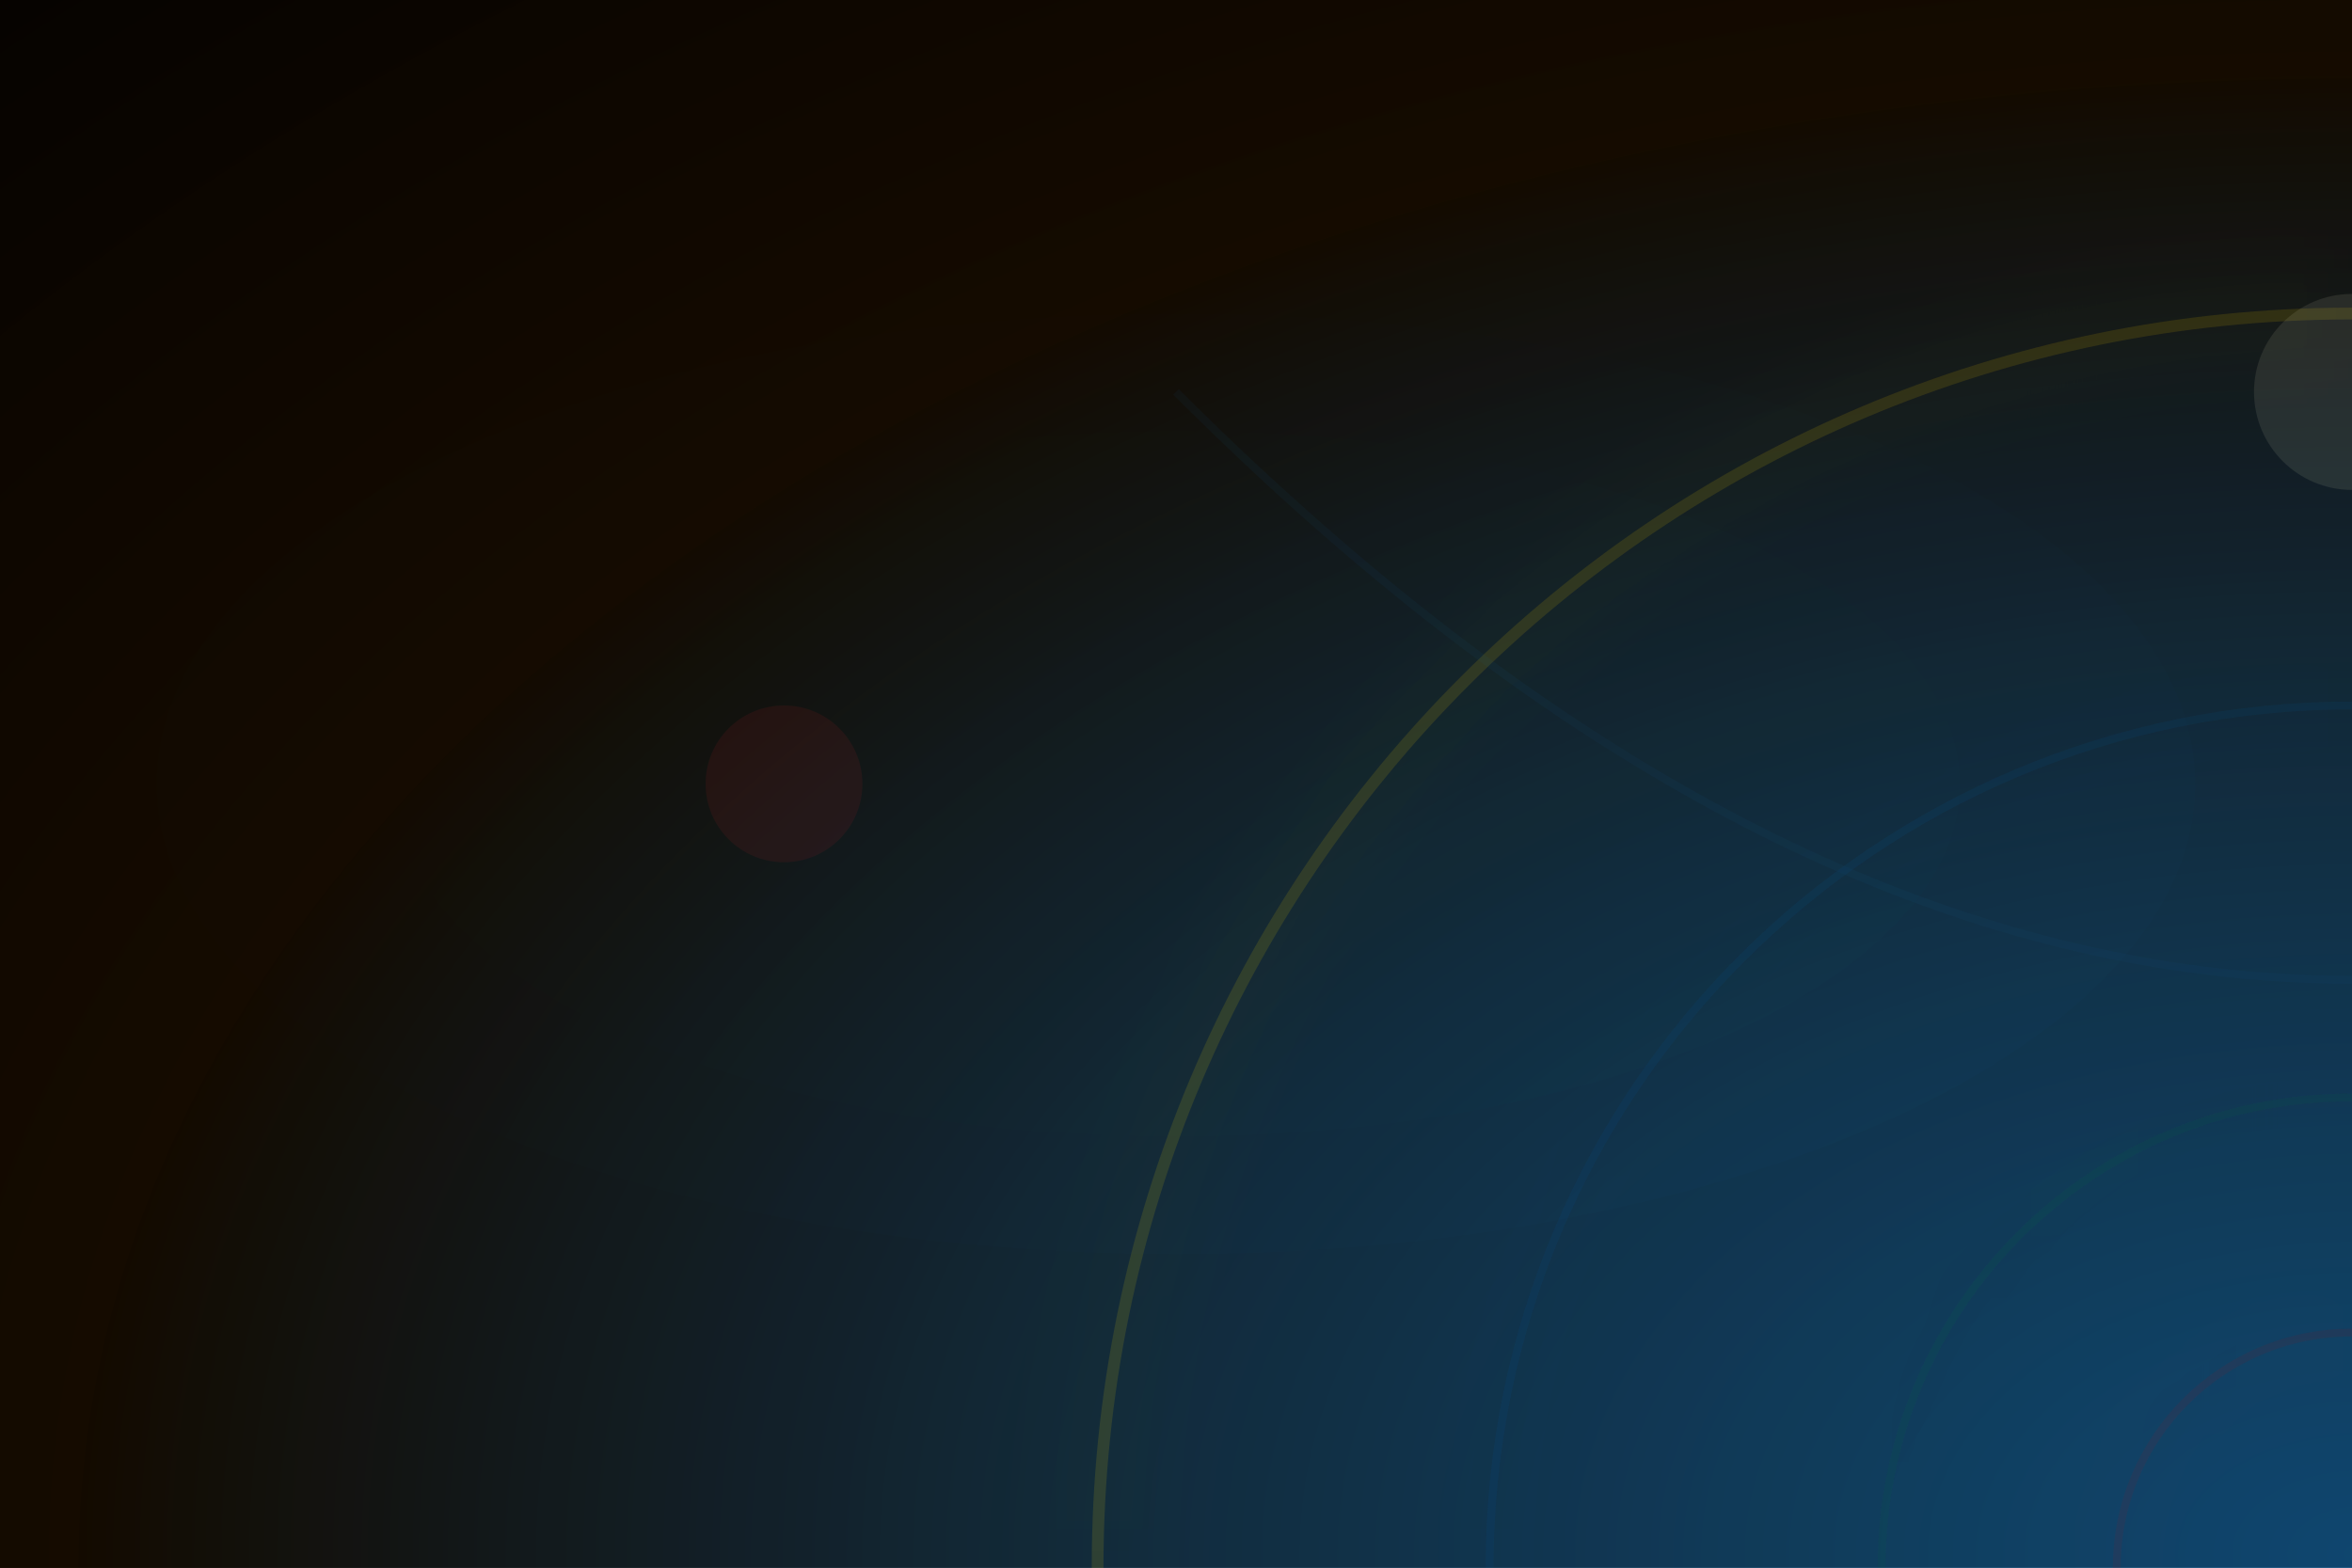
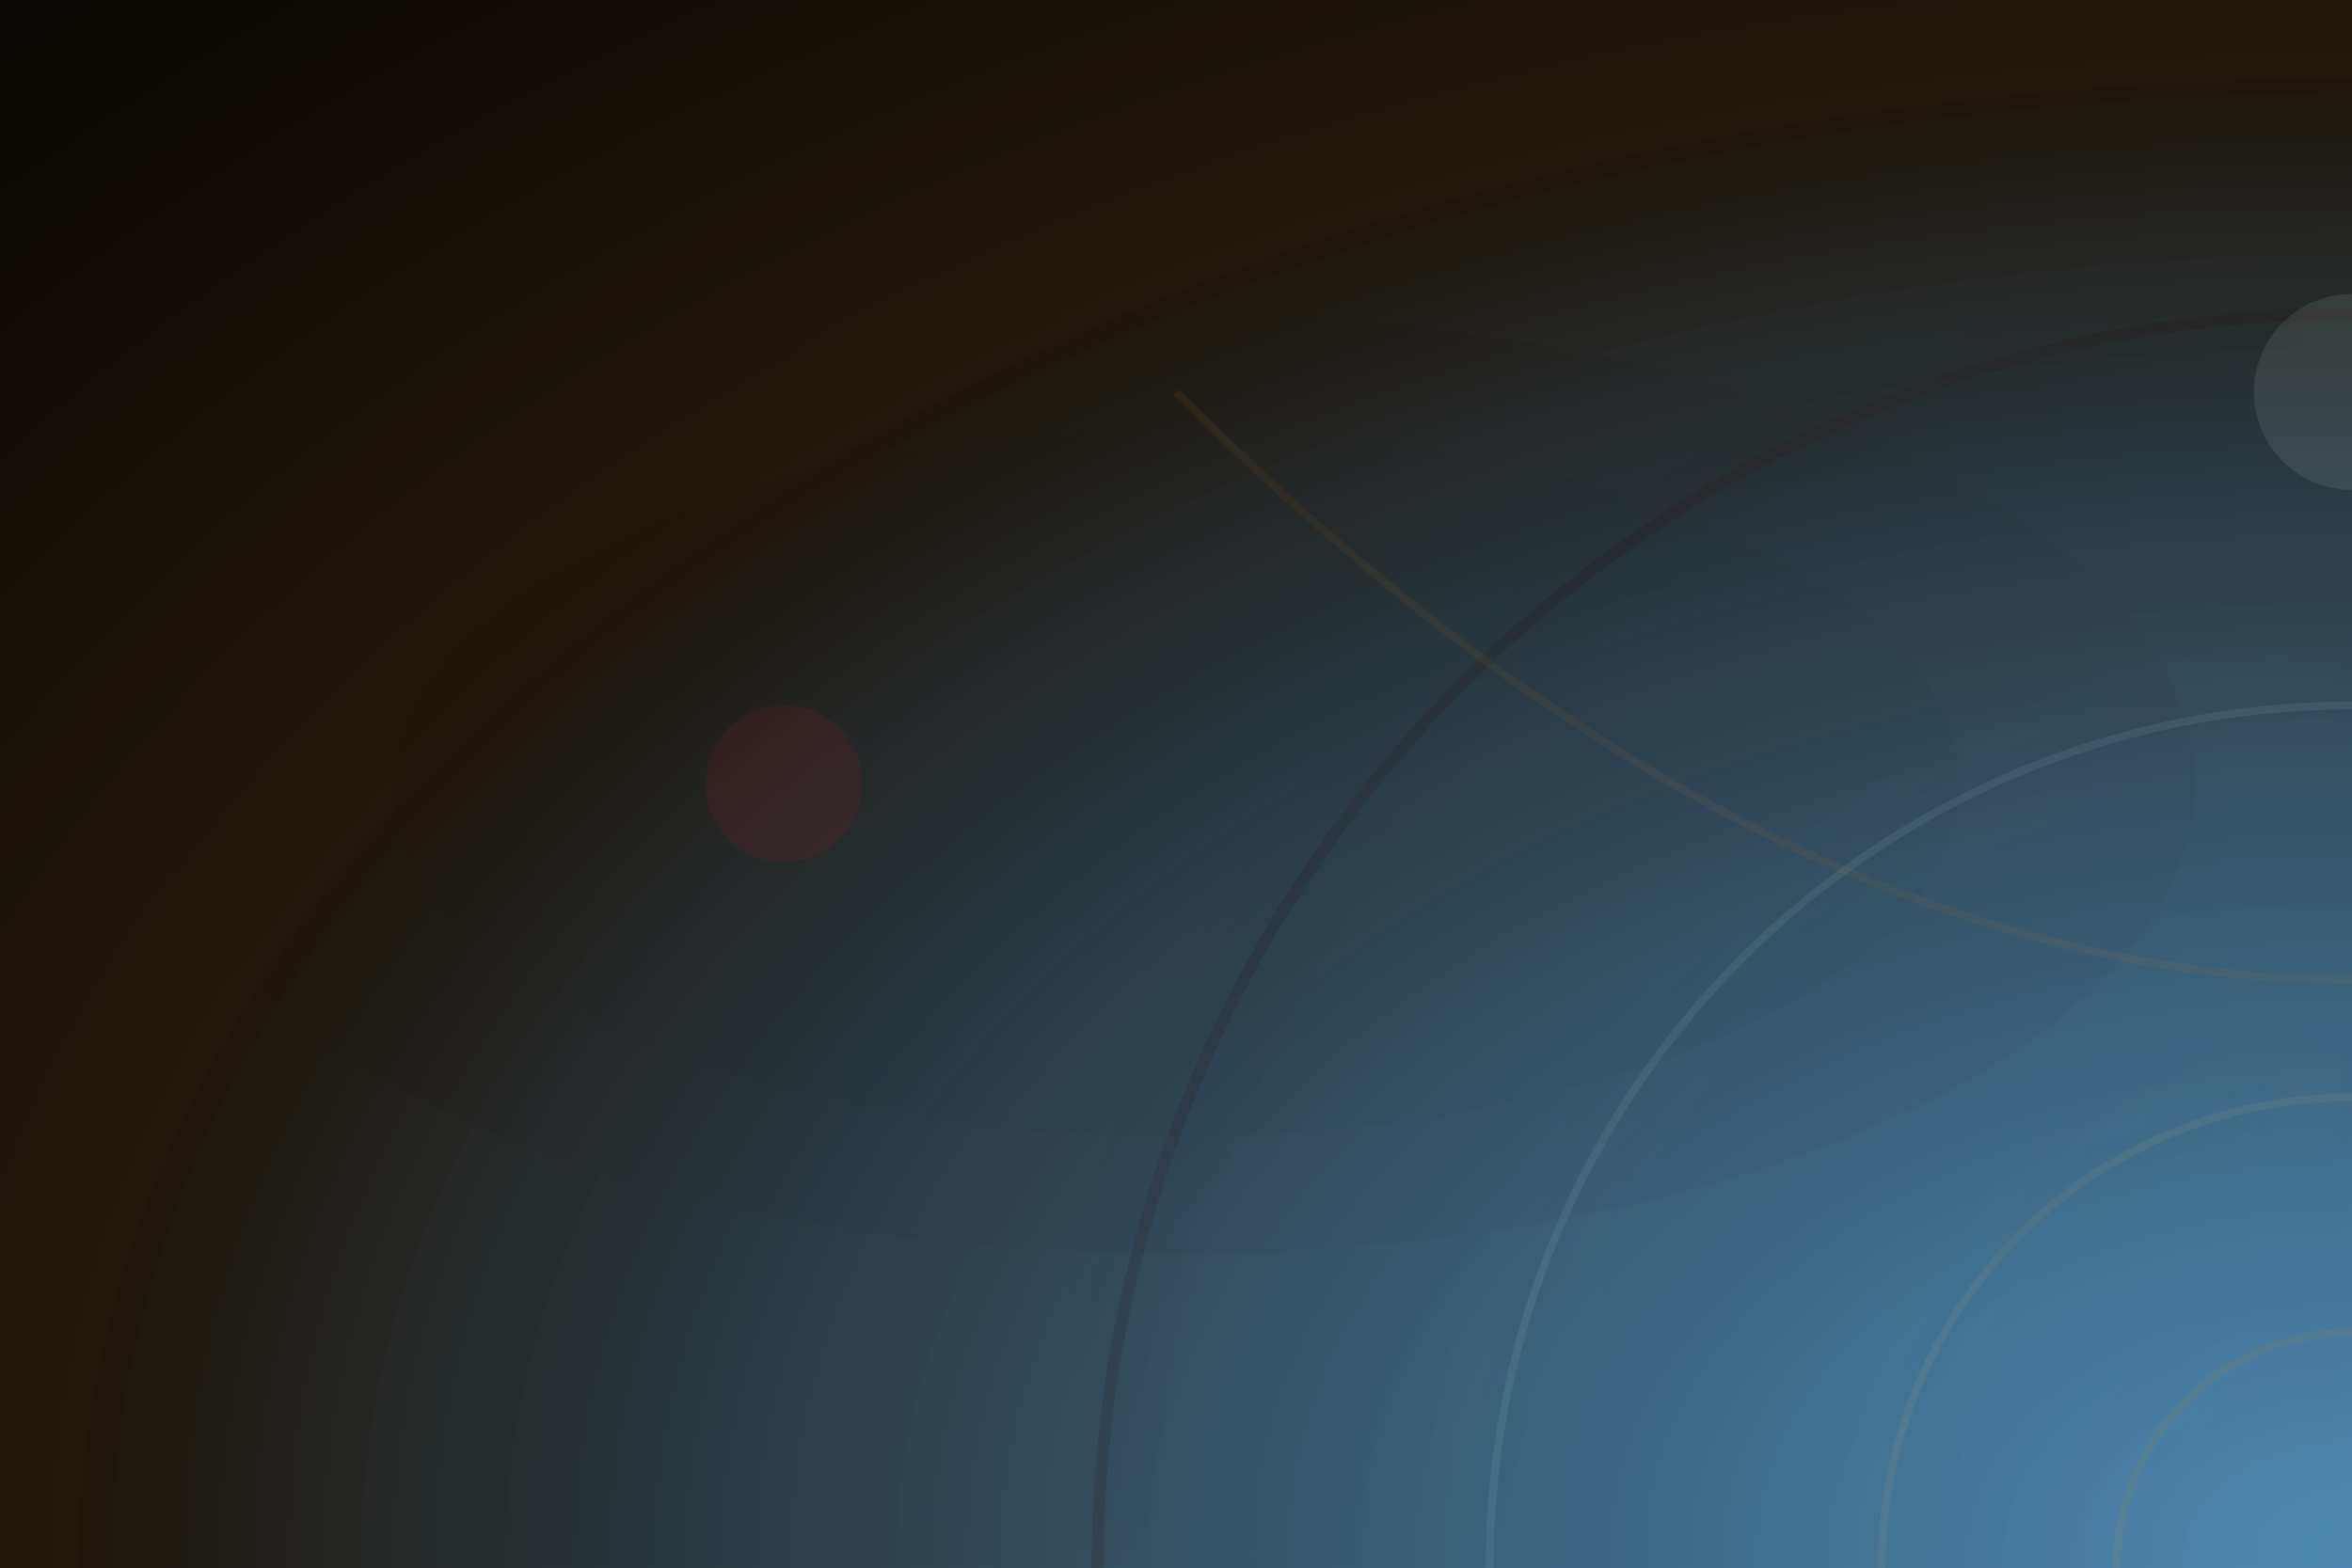
<svg xmlns="http://www.w3.org/2000/svg" width="600" height="400" viewBox="0 0 600 400" fill="none">
-   <rect width="600" height="400" fill="#150b00" />
-   <ellipse cx="300" cy="200" rx="260" ry="120" fill="#0e68ab" fill-opacity="0.08" />
-   <ellipse cx="300" cy="200" rx="200" ry="90" fill="#00733e" fill-opacity="0.07" />
+   <rect width="600" height="400" fill="#F9FAF4" />
+   <ellipse cx="300" cy="200" rx="260" ry="120" fill="#D3202A" fill-opacity="0.08" />
+   <ellipse cx="300" cy="200" rx="200" ry="90" fill="#00733E" fill-opacity="0.07" />
  <svg width="1200" height="800" viewBox="0 0 1200 800" fill="none">
    <defs>
      <radialGradient id="bgGradient" cx="50%" cy="50%" r="80%" fx="50%" fy="50%">
-         <stop offset="0%" stop-color="#0e68ab" stop-opacity="0.7" />
-         <stop offset="60%" stop-color="#150b00" stop-opacity="0.95" />
+         <stop offset="0%" stop-color="#0E68AB" stop-opacity="0.7" />
+         <stop offset="60%" stop-color="#150B00" stop-opacity="0.95" />
        <stop offset="100%" stop-color="#000" stop-opacity="1" />
      </radialGradient>
      <filter id="glow" x="-50%" y="-50%" width="200%" height="200%">
        <feGaussianBlur stdDeviation="12" result="coloredBlur" />
        <feMerge>
          <feMergeNode in="coloredBlur" />
          <feMergeNode in="SourceGraphic" />
        </feMerge>
      </filter>
    </defs>
    <rect width="1200" height="800" fill="url(#bgGradient)" />
    <g filter="url(#glow)">
-       <circle cx="600" cy="400" r="320" stroke="#ffd700" stroke-width="3" opacity="0.13" fill="none" />
-       <circle cx="600" cy="400" r="220" stroke="#0e68ab" stroke-width="2" opacity="0.10" fill="none" />
-       <circle cx="600" cy="400" r="120" stroke="#00733e" stroke-width="2" opacity="0.09" fill="none" />
-       <circle cx="600" cy="400" r="60" stroke="#d3202a" stroke-width="2" opacity="0.08" fill="none" />
+       <circle cx="600" cy="400" r="320" stroke="#231F20" stroke-width="3" opacity="0.13" fill="none" />
+       <circle cx="600" cy="400" r="220" stroke="#BBE2EF" stroke-width="2" opacity="0.10" fill="none" />
+       <circle cx="600" cy="400" r="120" stroke="#DCBF7D" stroke-width="2" opacity="0.09" fill="none" />
+       <circle cx="600" cy="400" r="60" stroke="#F8991C" stroke-width="2" opacity="0.08" fill="none" />
    </g>
    <g opacity="0.10">
-       <ellipse cx="900" cy="200" rx="30" ry="30" fill="#ffd700" />
-       <ellipse cx="300" cy="600" rx="30" ry="30" fill="#0e68ab" />
-       <ellipse cx="1000" cy="700" rx="20" ry="20" fill="#00733e" />
-       <ellipse cx="200" cy="200" rx="20" ry="20" fill="#d3202a" />
-       <ellipse cx="600" cy="100" rx="25" ry="25" fill="#fffbd5" />
+       <ellipse cx="900" cy="200" rx="30" ry="30" fill="#150B00" />
+       <ellipse cx="300" cy="600" rx="30" ry="30" fill="#0E68AB" />
+       <ellipse cx="1000" cy="700" rx="20" ry="20" fill="#00733E" />
+       <ellipse cx="200" cy="200" rx="20" ry="20" fill="#D3202A" />
+       <ellipse cx="600" cy="100" rx="25" ry="25" fill="#F9FAF4" />
    </g>
-     <path d="M200,700 Q600,400 1000,700" stroke="#ffd700" stroke-width="2" opacity="0.08" fill="none" />
-     <path d="M300,100 Q600,400 900,100" stroke="#0e68ab" stroke-width="2" opacity="0.07" fill="none" />
+     <path d="M200,700 Q600,400 1000,700" stroke="#DCBF7D" stroke-width="2" opacity="0.08" fill="none" />
+     <path d="M300,100 Q600,400 900,100" stroke="#F8991C" stroke-width="2" opacity="0.07" fill="none" />
    <ellipse cx="600" cy="400" rx="580" ry="380" fill="#000" opacity="0.08" />
  </svg>
</svg>
